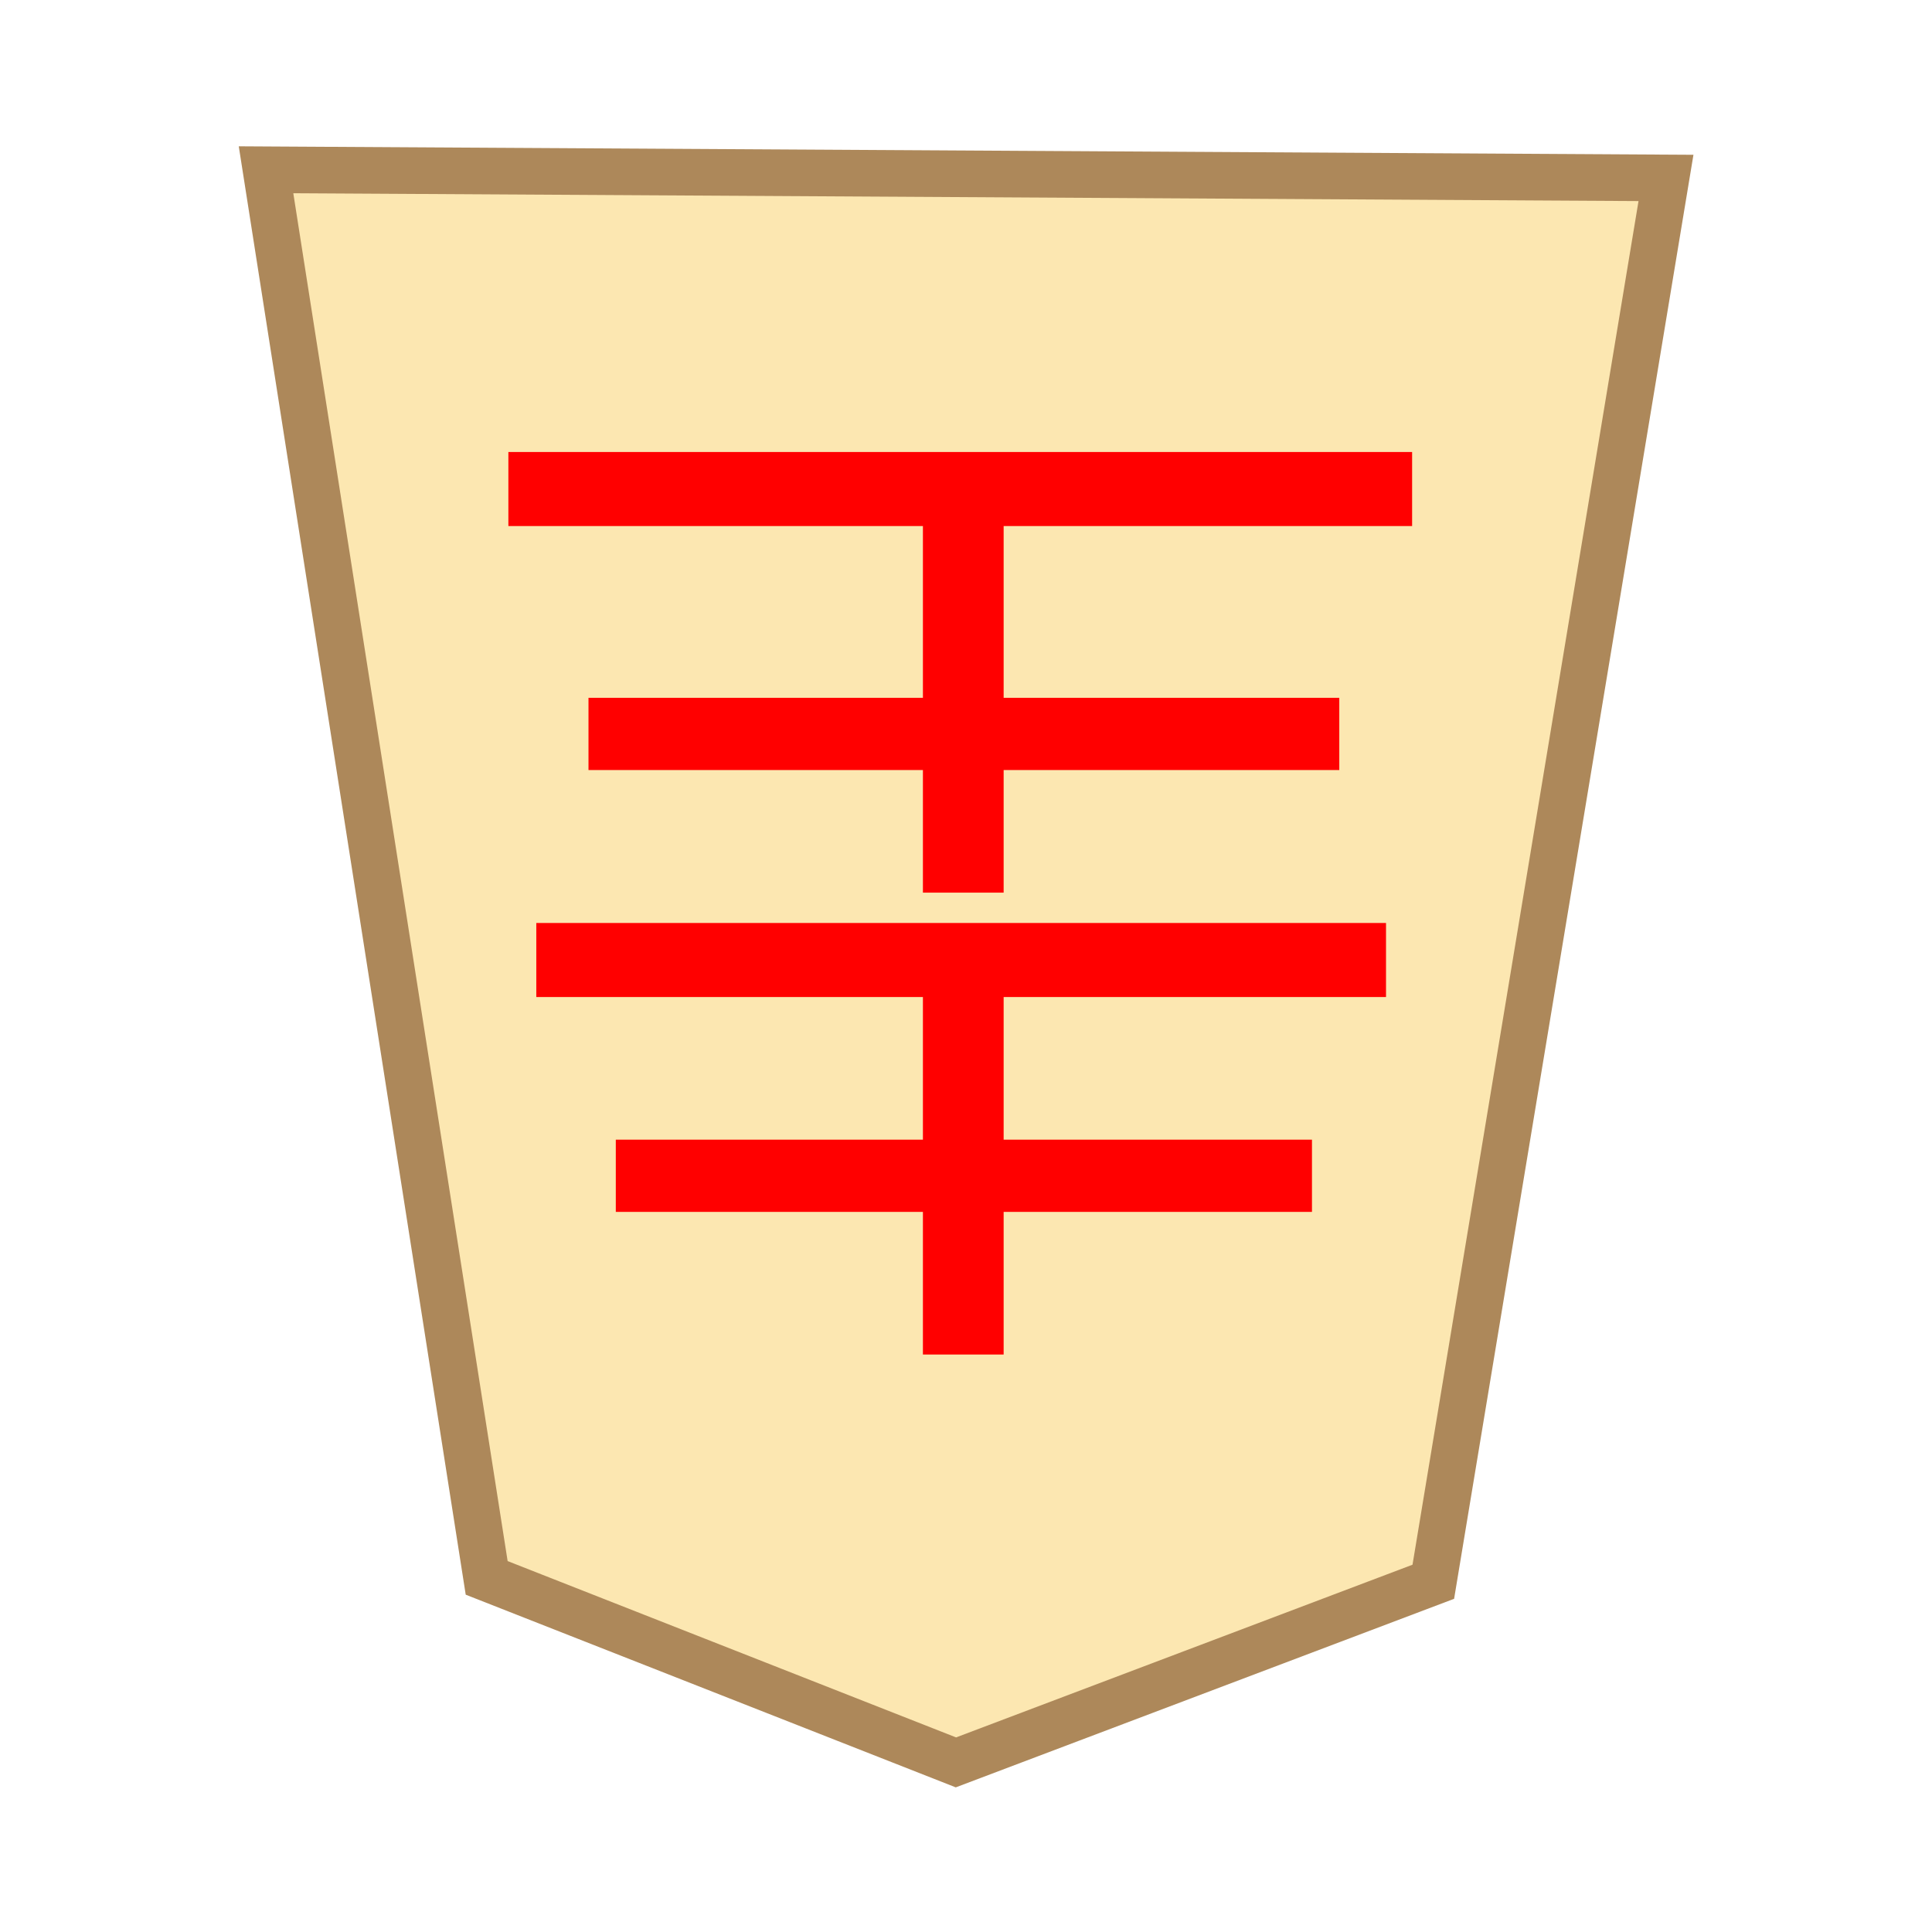
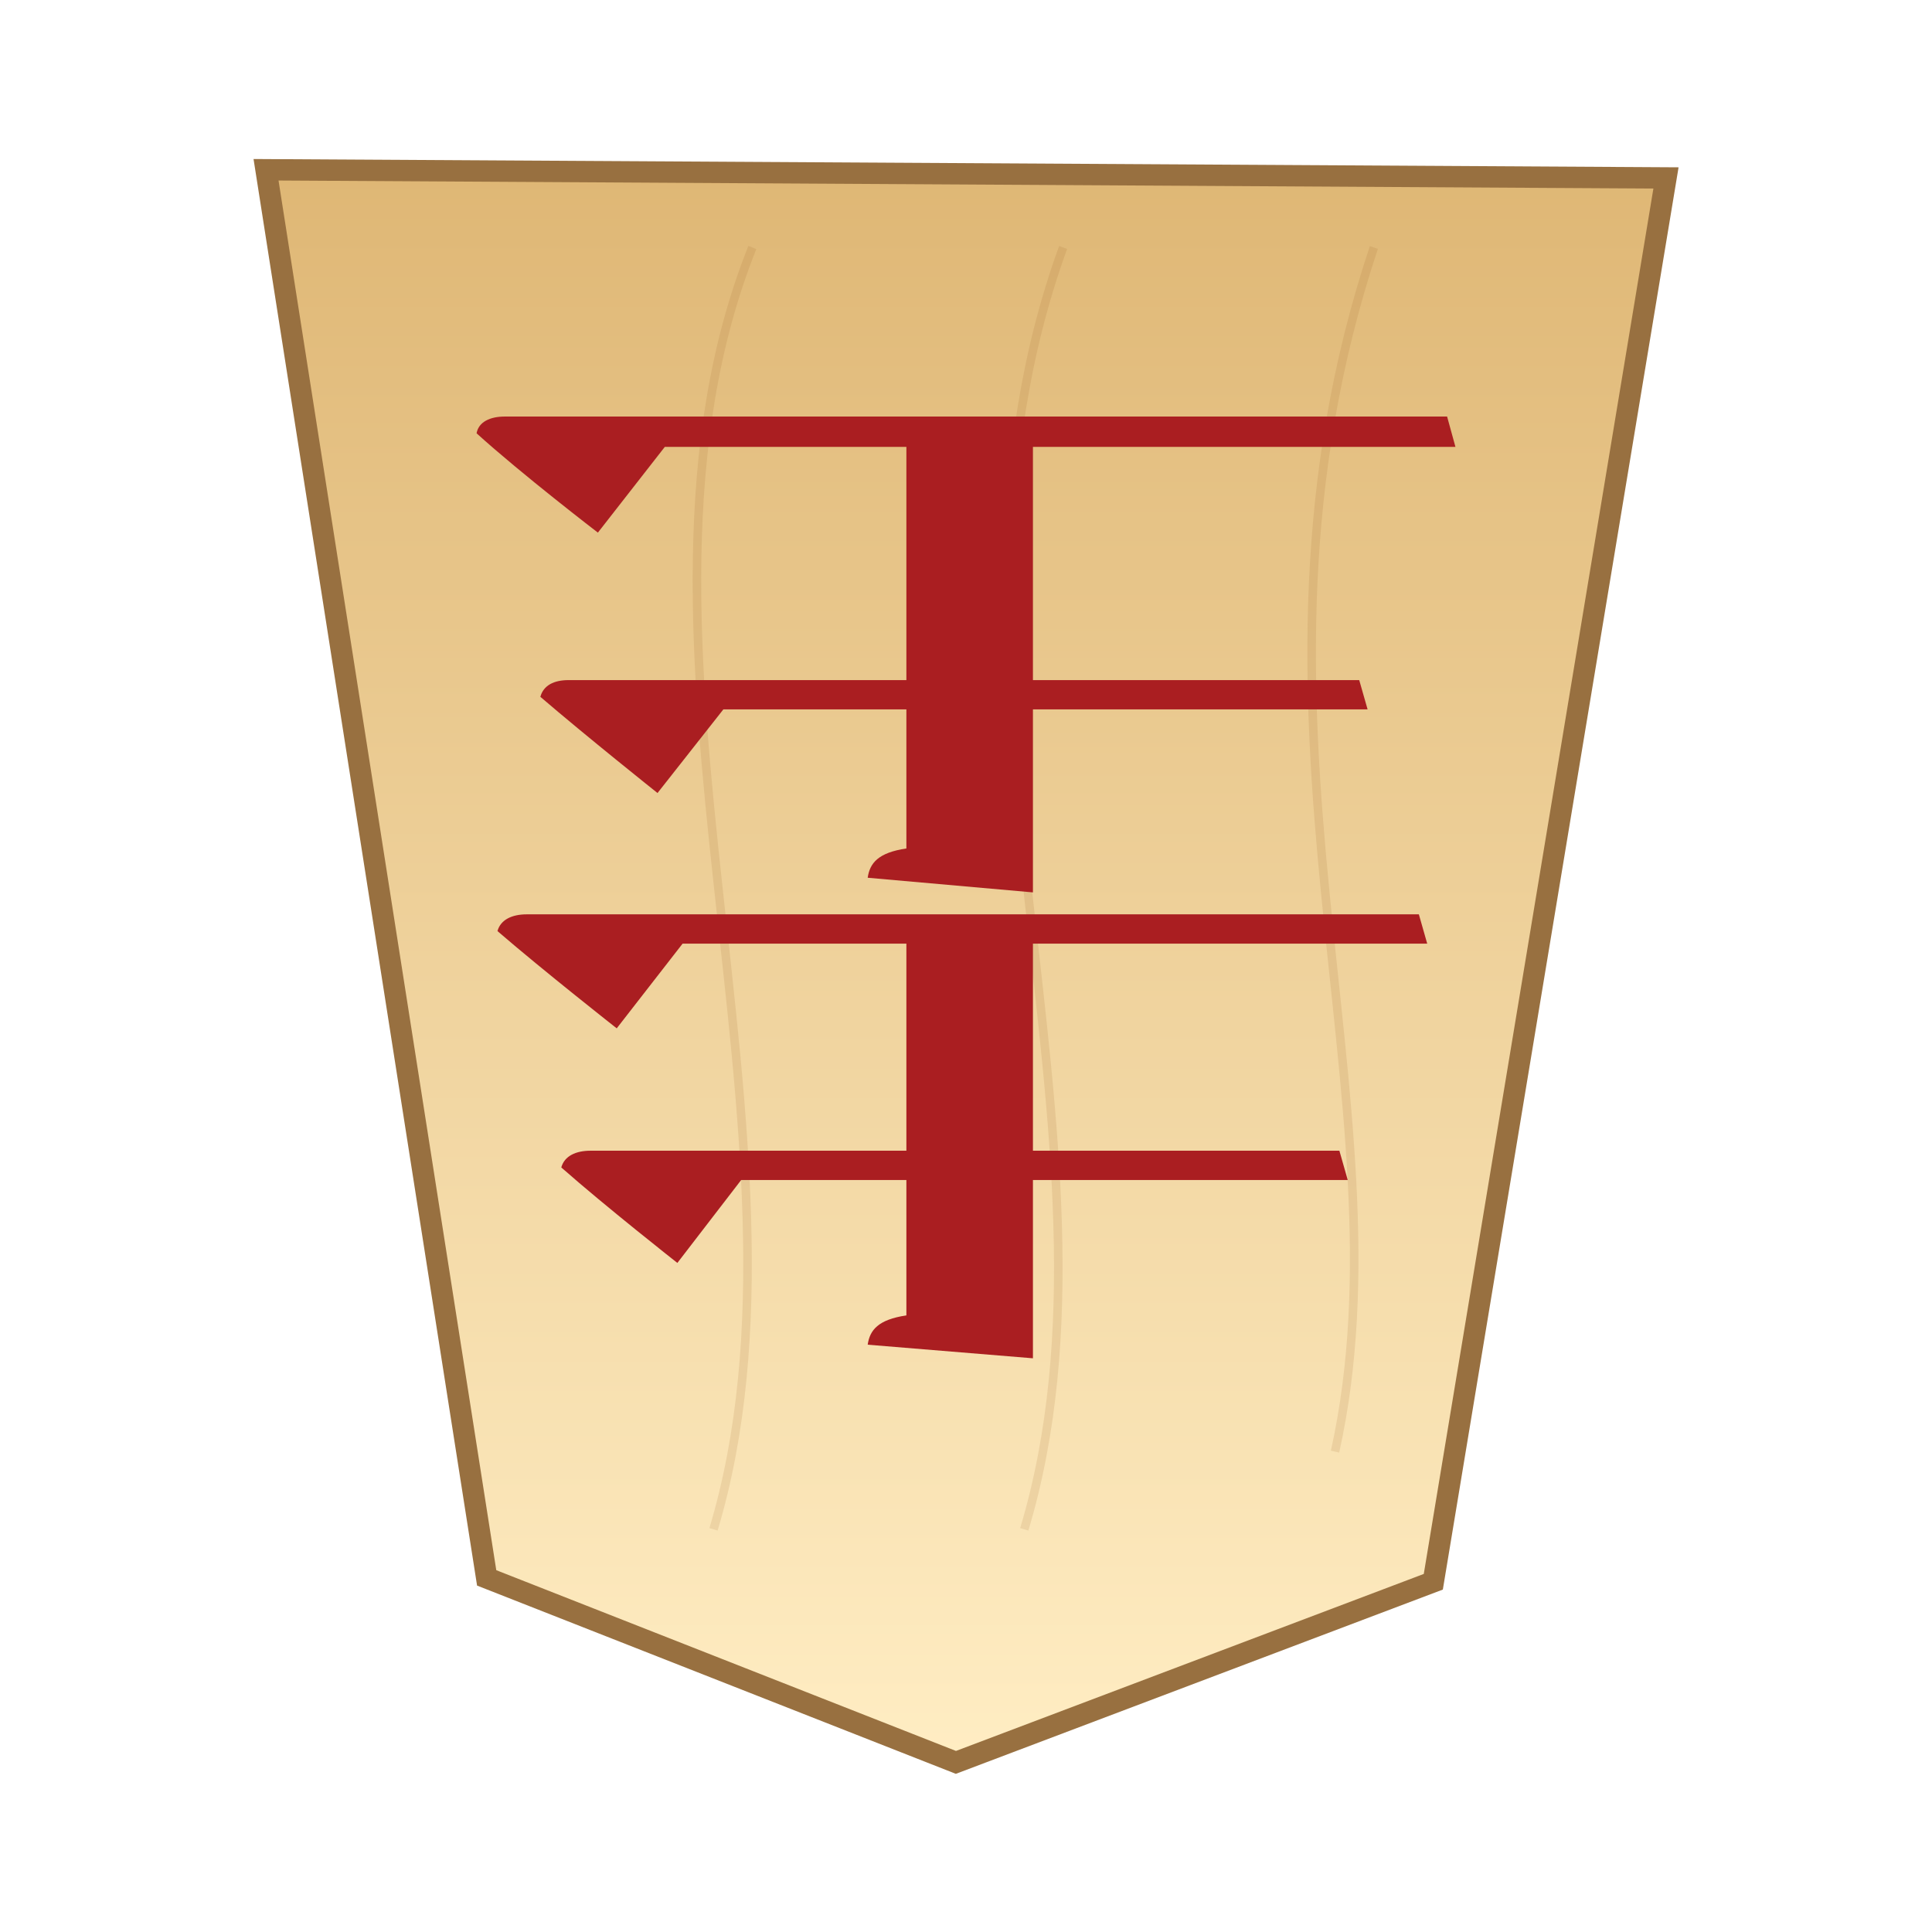
- <svg xmlns="http://www.w3.org/2000/svg" version="1.1" width="45" height="45" id="svg14">
-   <defs id="defs18" />
-   <g transform="matrix(-0.90476,0,0,-0.90476,42.85734,42.85896)" id="g1">
-     <polygon points="4.48,42.79 40.52,43 34.84,6.75 22.76,2 10.47,6.65 " fill="#fce7b1" stroke="#ad885a" stroke-width="1.2" id="polygon1" />
-     <text x="22.61" y="34.53" text-anchor="middle" font-size="26.19px" fill="#ff0000" font-family="serif" id="text1">圭</text>
+ <svg xmlns="http://www.w3.org/2000/svg" width="45" height="45" viewBox="0 0 45 45">
+   <defs>
+     <linearGradient id="surface" x1="0%" y1="0%" x2="0%" y2="100%">
+       <stop offset="0%" stop-color="#ffedc3" />
+       <stop offset="100%" stop-color="#dfb775" />
+     </linearGradient>
+   </defs>
+   <g transform="matrix(-0.90476,0,0,-0.90476,42.85734,42.85896)">
+     <polygon points="4.48,42.79 40.52,43 34.84,6.75 22.76,2 10.47,6.65 " fill="url(#surface)" stroke="#987040" stroke-width="0.55" />
+     <path d="M13 10C11 19 16 29 12 41M21 8C18 18 24 30 20 41M29 8C26 18 32 31 28 41" fill="none" stroke="#996126" stroke-opacity="0.14" stroke-width="0.22" />
+     <path fill="#aa1e21" fill-rule="nonzero" d="M10.627 23.078L10.842 23.832L33.808 23.832C34.185 23.832 34.481 23.697 34.562 23.401C33.377 22.378 31.492 20.897 31.492 20.897L29.796 23.078L24.035 23.078L24.035 17.747L32.165 17.747C32.542 17.747 32.838 17.613 32.919 17.316C31.788 16.318 29.931 14.858 29.931 14.858L28.288 16.993L24.035 16.993L24.035 13.507C24.762 13.399 24.977 13.130 25.031 12.753L20.777 12.403L20.777 16.993L12.673 16.993L12.888 17.747L20.777 17.747L20.777 23.078L10.627 23.078M9.900 35.866L10.115 36.647L34.373 36.647C34.750 36.647 35.046 36.512 35.100 36.216C33.942 35.166 31.977 33.659 31.977 33.659L30.254 35.866L24.035 35.866L24.035 29.862L32.731 29.862C33.108 29.862 33.377 29.728 33.458 29.432C32.300 28.436 30.442 26.955 30.442 26.955L28.746 29.109L24.035 29.109L24.035 25.528C24.762 25.420 24.977 25.151 25.031 24.774L20.777 24.397L20.777 29.109L12.162 29.109L12.377 29.862L20.777 29.862L20.777 35.866L9.900 35.866" />
  </g>
</svg>
